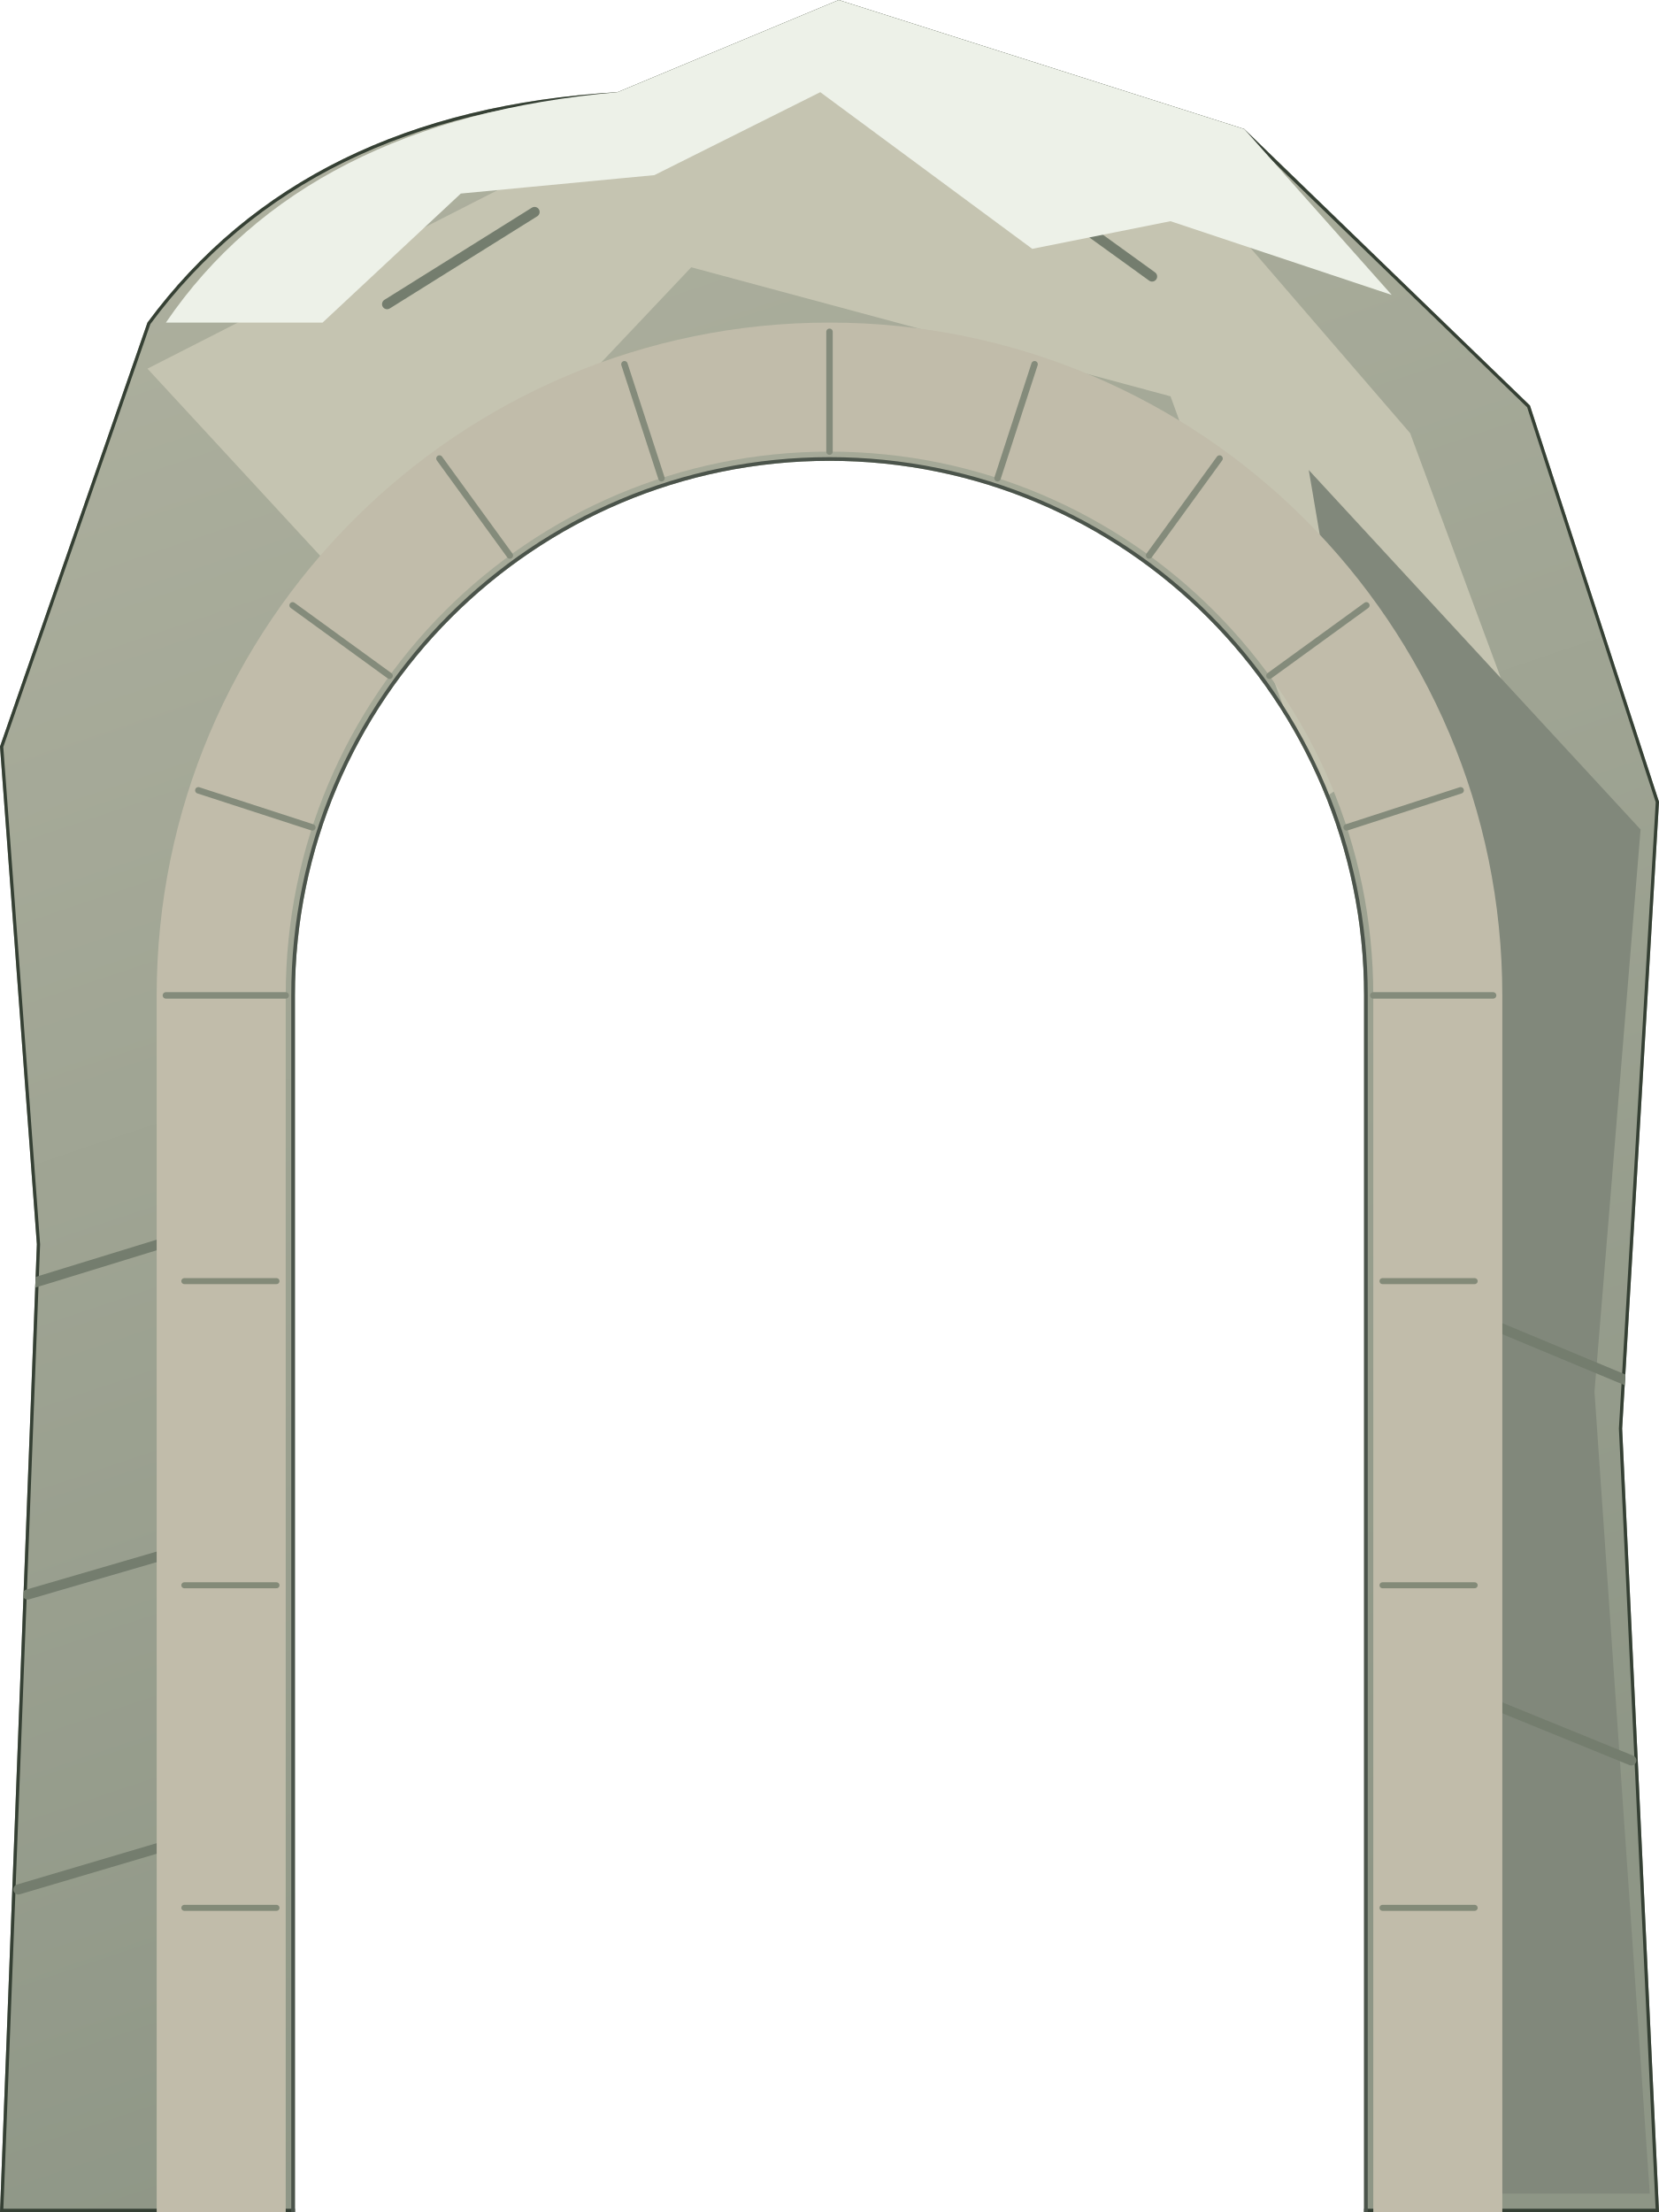
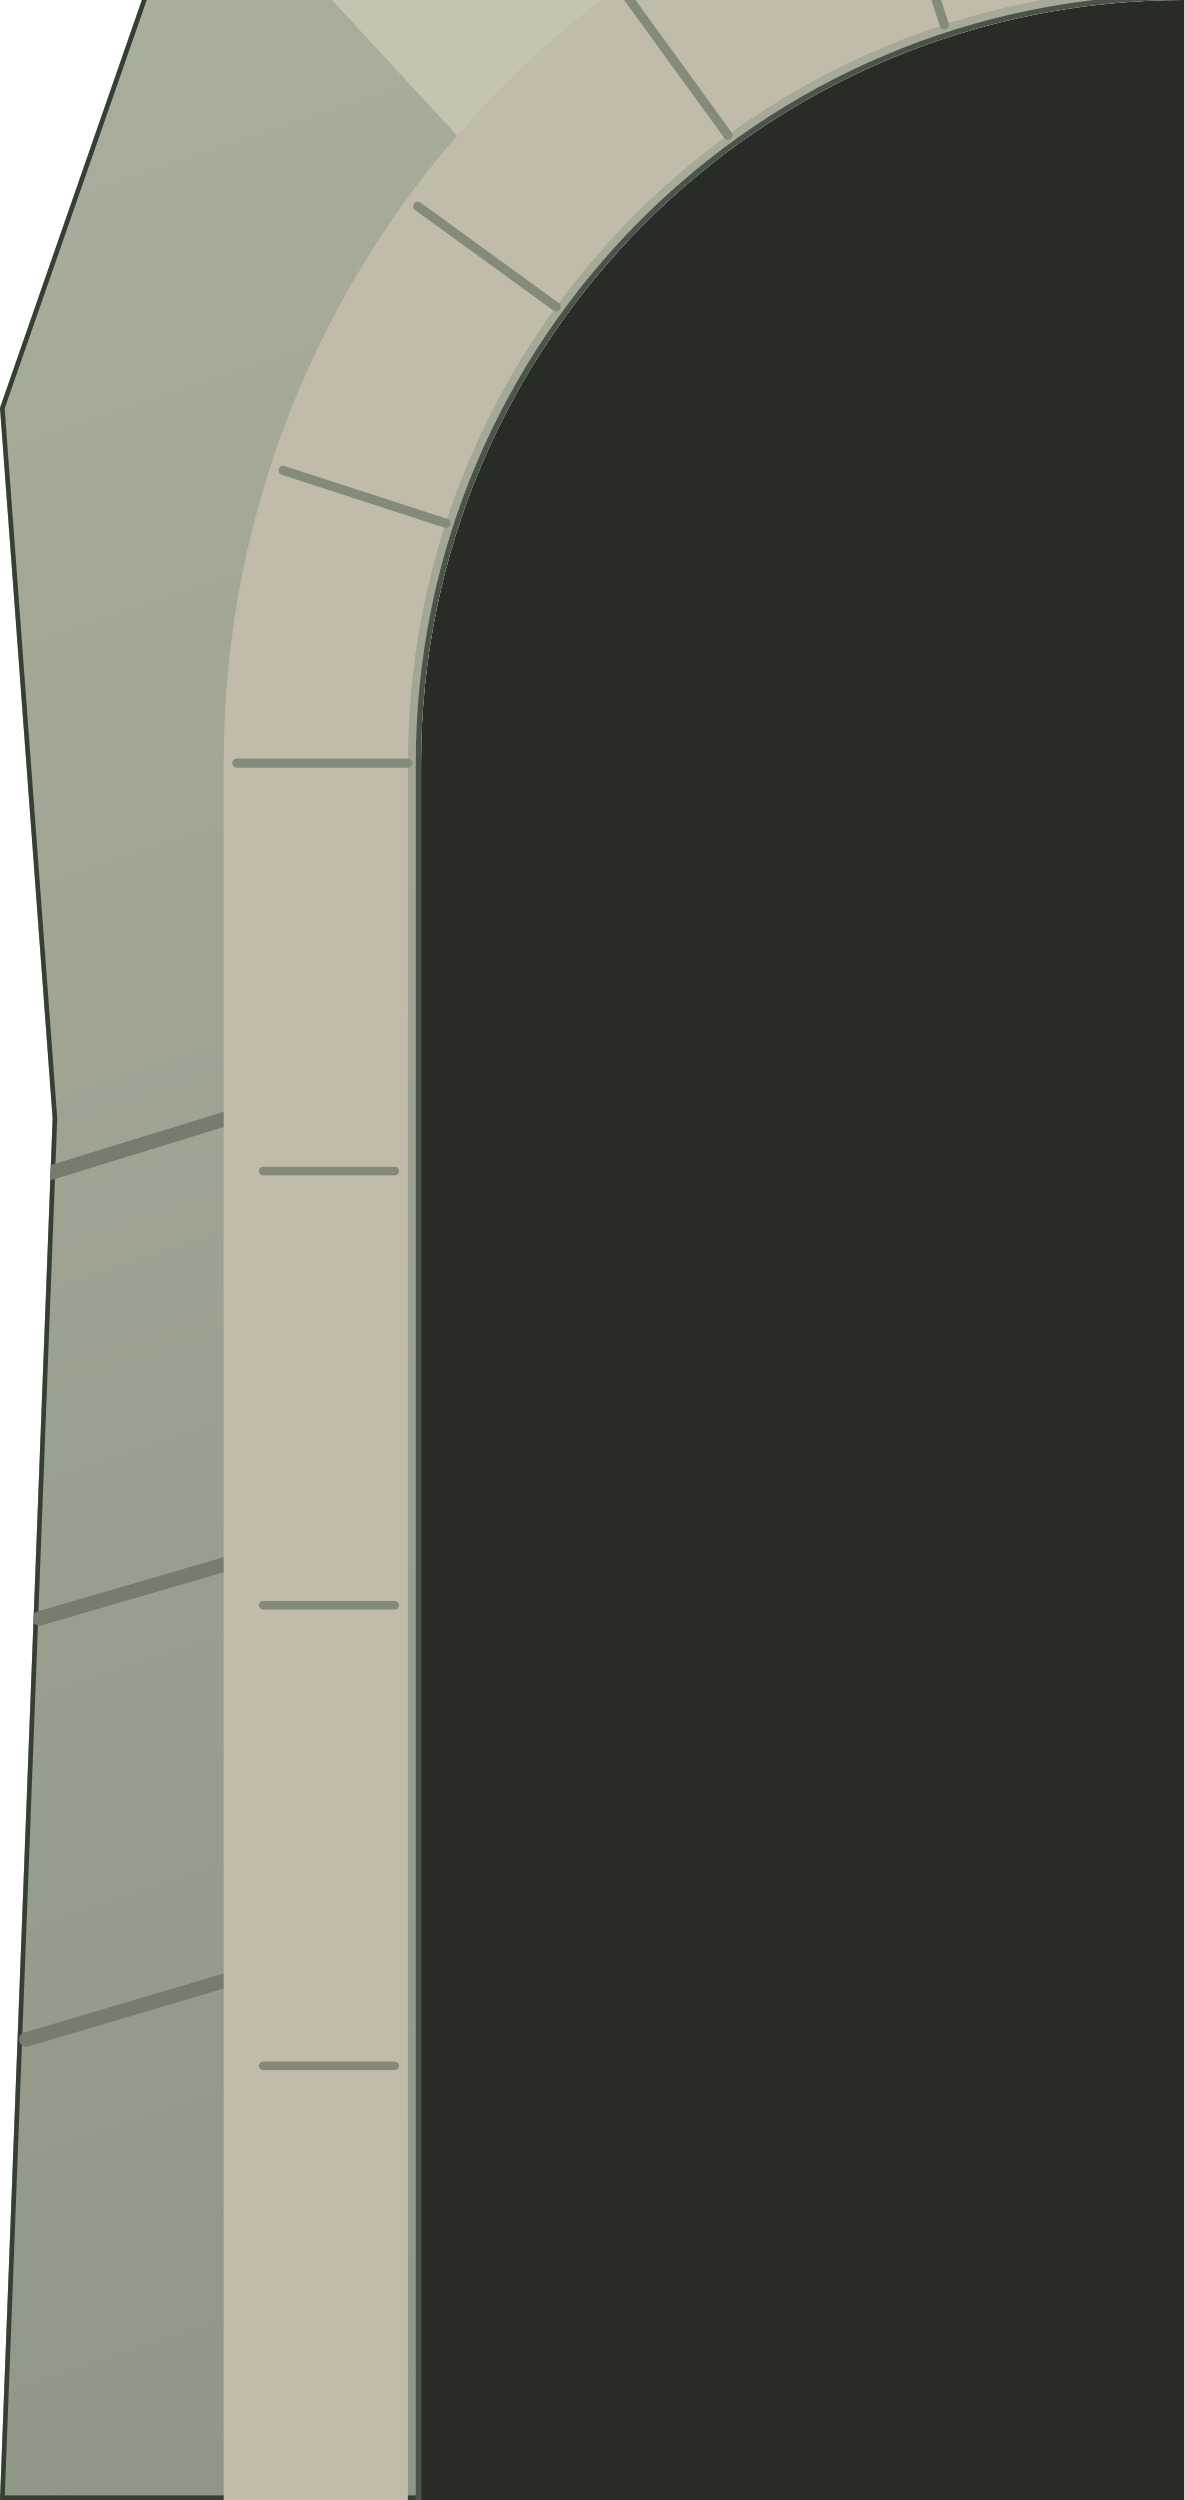
- <svg xmlns="http://www.w3.org/2000/svg" width="180" height="240" viewBox="0 0 180 240">
-   <defs>
-     <linearGradient id="rock" x1="0" y1="0" x2=".25" y2="1">
-       <stop stop-color="#b1b3a1" />
-       <stop offset="1" stop-color="#8e9686" />
-     </linearGradient>
-     <clipPath id="shell">
-       <path d="M0 240 L4 135 L0 81 L16 35 Q33 12 67 10 L91 0 L135 14 L166 44 L180 87 L176 155 L180 240Z M32 240 V108 A58 58 0 0 1 148 108 V240Z" fill-rule="evenodd" clip-rule="evenodd" />
-     </clipPath>
-   </defs>
-   <g clip-path="url(#shell)">
-     <path d="M0 240 L4 135 L0 81 L16 35 Q33 12 67 10 L91 0 L135 14 L166 44 L180 87 L176 155 L180 240Z" fill="url(#rock)" stroke="#354034" stroke-width="0.7" stroke-linejoin="round" stroke-linecap="round" />
-     <g clip-path="url(#shell)">
-       <path d="M16 40 L67 14 L94 4 L128 18 L153 47 L163 74 L143 87 L127 43 L75 29 L40 66Z" fill="#c5c4b1" />
-       <path d="M142 51 L178 90 L173 151 L179 238 L153 238 L151 104Z" fill="#81887b" />
-       <path d="M1 140 L27 132 M3 173 L27 166 M2 205 L29 197 M153 140 L177 150 M150 180 L177 191 M42 33 L58 23 M107 17 L125 30" fill="none" stroke="#747d6e" stroke-width="1.1" stroke-linejoin="round" stroke-linecap="round" />
+ <svg xmlns="http://www.w3.org/2000/svg" width="90" height="190" viewBox="0 0 90 190">
+   <g transform="translate(0,-50)">
+     <defs>
+       <clipPath id="split">
+         <rect x="0" y="50" width="90" height="190" />
+       </clipPath>
+     </defs>
+     <g clip-path="url(#split)">
+       <path d="M32 240 V108 A58 58 0 0 1 148 108 V240Z" fill="#292b27" />
+       <defs>
+         <linearGradient id="rock" x1="0" y1="0" x2=".25" y2="1">
+           <stop stop-color="#b1b3a1" />
+           <stop offset="1" stop-color="#8e9686" />
+         </linearGradient>
+         <clipPath id="shell">
+           <path d="M0 240 L4 135 L0 81 L16 35 Q33 12 67 10 L91 0 L135 14 L166 44 L180 87 L176 155 L180 240Z M32 240 V108 A58 58 0 0 1 148 108 V240Z" fill-rule="evenodd" clip-rule="evenodd" />
+         </clipPath>
+       </defs>
+       <g clip-path="url(#shell)">
+         <path d="M0 240 L4 135 L0 81 L16 35 Q33 12 67 10 L91 0 L135 14 L166 44 L180 87 L176 155 L180 240Z" fill="url(#rock)" stroke="#354034" stroke-width="0.7" stroke-linejoin="round" stroke-linecap="round" />
+         <g clip-path="url(#shell)">
+           <path d="M16 40 L67 14 L94 4 L128 18 L153 47 L163 74 L143 87 L127 43 L75 29 L40 66Z" fill="#c5c4b1" />
+           <path d="M142 51 L178 90 L173 151 L179 238 L153 238 L151 104Z" fill="#81887b" />
+           <path d="M1 140 L27 132 M3 173 L27 166 M2 205 L29 197 M153 140 L177 150 M150 180 L177 191 M42 33 L58 23 M107 17 L125 30" fill="none" stroke="#747d6e" stroke-width="1.1" stroke-linejoin="round" stroke-linecap="round" />
+         </g>
+         <path d="M24 240 V108 A66 66 0 0 1 156 108 V240" fill="none" stroke="#c1bcaa" stroke-width="14" />
+         <path d="M32 240 V108 A58 58 0 0 1 148 108 V240" fill="none" stroke="#4b544b" stroke-width="0.8" stroke-linejoin="round" stroke-linecap="round" />
+         <path d="M31.00 108.00 L18.00 108.00" fill="none" stroke="#848b7b" stroke-width="0.7" stroke-linejoin="round" stroke-linecap="round" />
+         <path d="M33.89 89.77 L21.52 85.75" fill="none" stroke="#848b7b" stroke-width="0.7" stroke-linejoin="round" stroke-linecap="round" />
+         <path d="M42.27 73.32 L31.75 65.68" fill="none" stroke="#848b7b" stroke-width="0.7" stroke-linejoin="round" stroke-linecap="round" />
+         <path d="M55.32 60.27 L47.68 49.75" fill="none" stroke="#848b7b" stroke-width="0.7" stroke-linejoin="round" stroke-linecap="round" />
+         <path d="M71.77 51.89 L67.75 39.52" fill="none" stroke="#848b7b" stroke-width="0.7" stroke-linejoin="round" stroke-linecap="round" />
+         <path d="M90.00 49.00 L90.00 36.00" fill="none" stroke="#848b7b" stroke-width="0.7" stroke-linejoin="round" stroke-linecap="round" />
+         <path d="M108.23 51.89 L112.25 39.52" fill="none" stroke="#848b7b" stroke-width="0.7" stroke-linejoin="round" stroke-linecap="round" />
+         <path d="M124.68 60.27 L132.32 49.75" fill="none" stroke="#848b7b" stroke-width="0.7" stroke-linejoin="round" stroke-linecap="round" />
+         <path d="M137.73 73.32 L148.25 65.68" fill="none" stroke="#848b7b" stroke-width="0.7" stroke-linejoin="round" stroke-linecap="round" />
+         <path d="M146.11 89.77 L158.48 85.75" fill="none" stroke="#848b7b" stroke-width="0.7" stroke-linejoin="round" stroke-linecap="round" />
+         <path d="M149.00 108.00 L162.00 108.00" fill="none" stroke="#848b7b" stroke-width="0.7" stroke-linejoin="round" stroke-linecap="round" />
+         <path d="M20 139 H30 M20 172 H30 M20 207 H30 M150 139 H160 M150 172 H160 M150 207 H160" fill="none" stroke="#838a78" stroke-width="0.65" stroke-linejoin="round" stroke-linecap="round" />
+       </g>
+       <path d="M18 35 Q33 13 67 10 L91 0 L135 14 L151 32 L127 24 L112 27 L89 10 L71 19 L50 21 L35 35Z" fill="#edf1e8" />
    </g>
-     <path d="M24 240 V108 A66 66 0 0 1 156 108 V240" fill="none" stroke="#c1bcaa" stroke-width="14" />
-     <path d="M32 240 V108 A58 58 0 0 1 148 108 V240" fill="none" stroke="#4b544b" stroke-width="0.8" stroke-linejoin="round" stroke-linecap="round" />
-     <path d="M31.00 108.00 L18.00 108.00" fill="none" stroke="#848b7b" stroke-width="0.7" stroke-linejoin="round" stroke-linecap="round" />
-     <path d="M33.89 89.77 L21.52 85.75" fill="none" stroke="#848b7b" stroke-width="0.7" stroke-linejoin="round" stroke-linecap="round" />
-     <path d="M42.27 73.32 L31.75 65.68" fill="none" stroke="#848b7b" stroke-width="0.7" stroke-linejoin="round" stroke-linecap="round" />
-     <path d="M55.32 60.27 L47.68 49.75" fill="none" stroke="#848b7b" stroke-width="0.7" stroke-linejoin="round" stroke-linecap="round" />
-     <path d="M71.77 51.89 L67.75 39.52" fill="none" stroke="#848b7b" stroke-width="0.7" stroke-linejoin="round" stroke-linecap="round" />
-     <path d="M90.00 49.00 L90.00 36.00" fill="none" stroke="#848b7b" stroke-width="0.7" stroke-linejoin="round" stroke-linecap="round" />
-     <path d="M108.23 51.89 L112.25 39.52" fill="none" stroke="#848b7b" stroke-width="0.7" stroke-linejoin="round" stroke-linecap="round" />
-     <path d="M124.68 60.27 L132.32 49.75" fill="none" stroke="#848b7b" stroke-width="0.7" stroke-linejoin="round" stroke-linecap="round" />
-     <path d="M137.73 73.32 L148.25 65.68" fill="none" stroke="#848b7b" stroke-width="0.7" stroke-linejoin="round" stroke-linecap="round" />
-     <path d="M146.11 89.77 L158.48 85.75" fill="none" stroke="#848b7b" stroke-width="0.7" stroke-linejoin="round" stroke-linecap="round" />
-     <path d="M149.00 108.00 L162.00 108.00" fill="none" stroke="#848b7b" stroke-width="0.7" stroke-linejoin="round" stroke-linecap="round" />
-     <path d="M20 139 H30 M20 172 H30 M20 207 H30 M150 139 H160 M150 172 H160 M150 207 H160" fill="none" stroke="#838a78" stroke-width="0.65" stroke-linejoin="round" stroke-linecap="round" />
  </g>
-   <path d="M18 35 Q33 13 67 10 L91 0 L135 14 L151 32 L127 24 L112 27 L89 10 L71 19 L50 21 L35 35Z" fill="#edf1e8" />
</svg>
